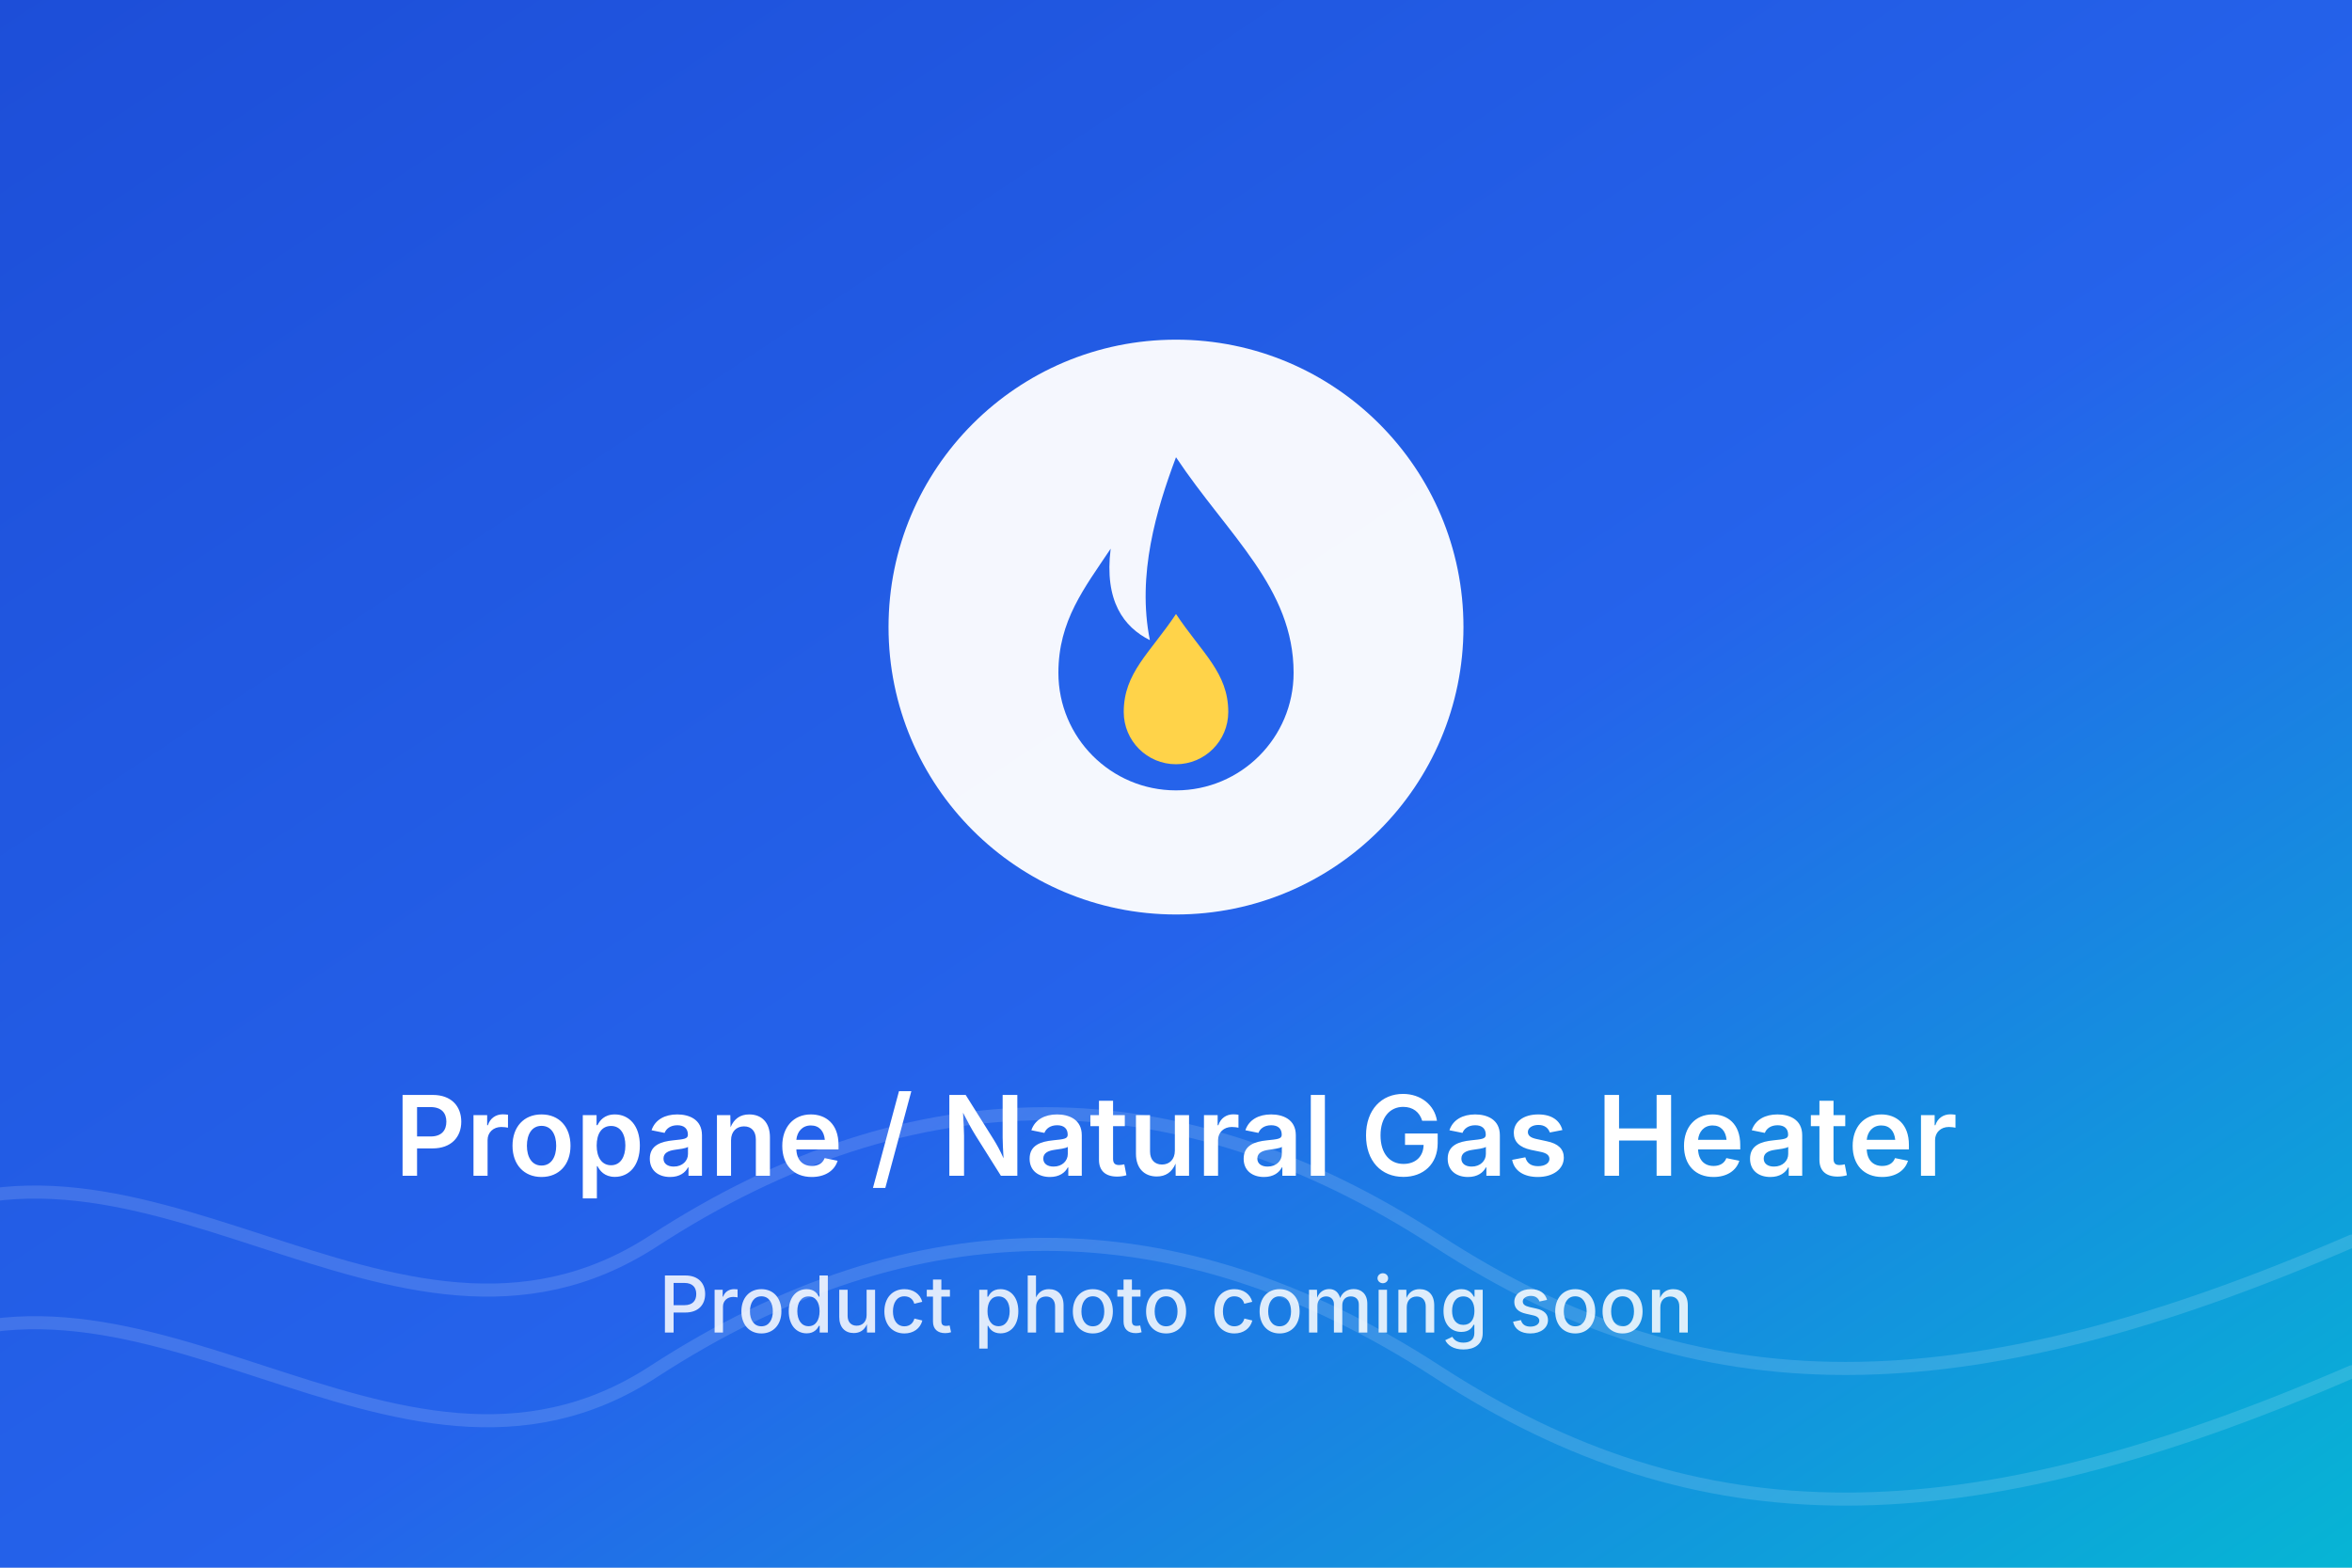
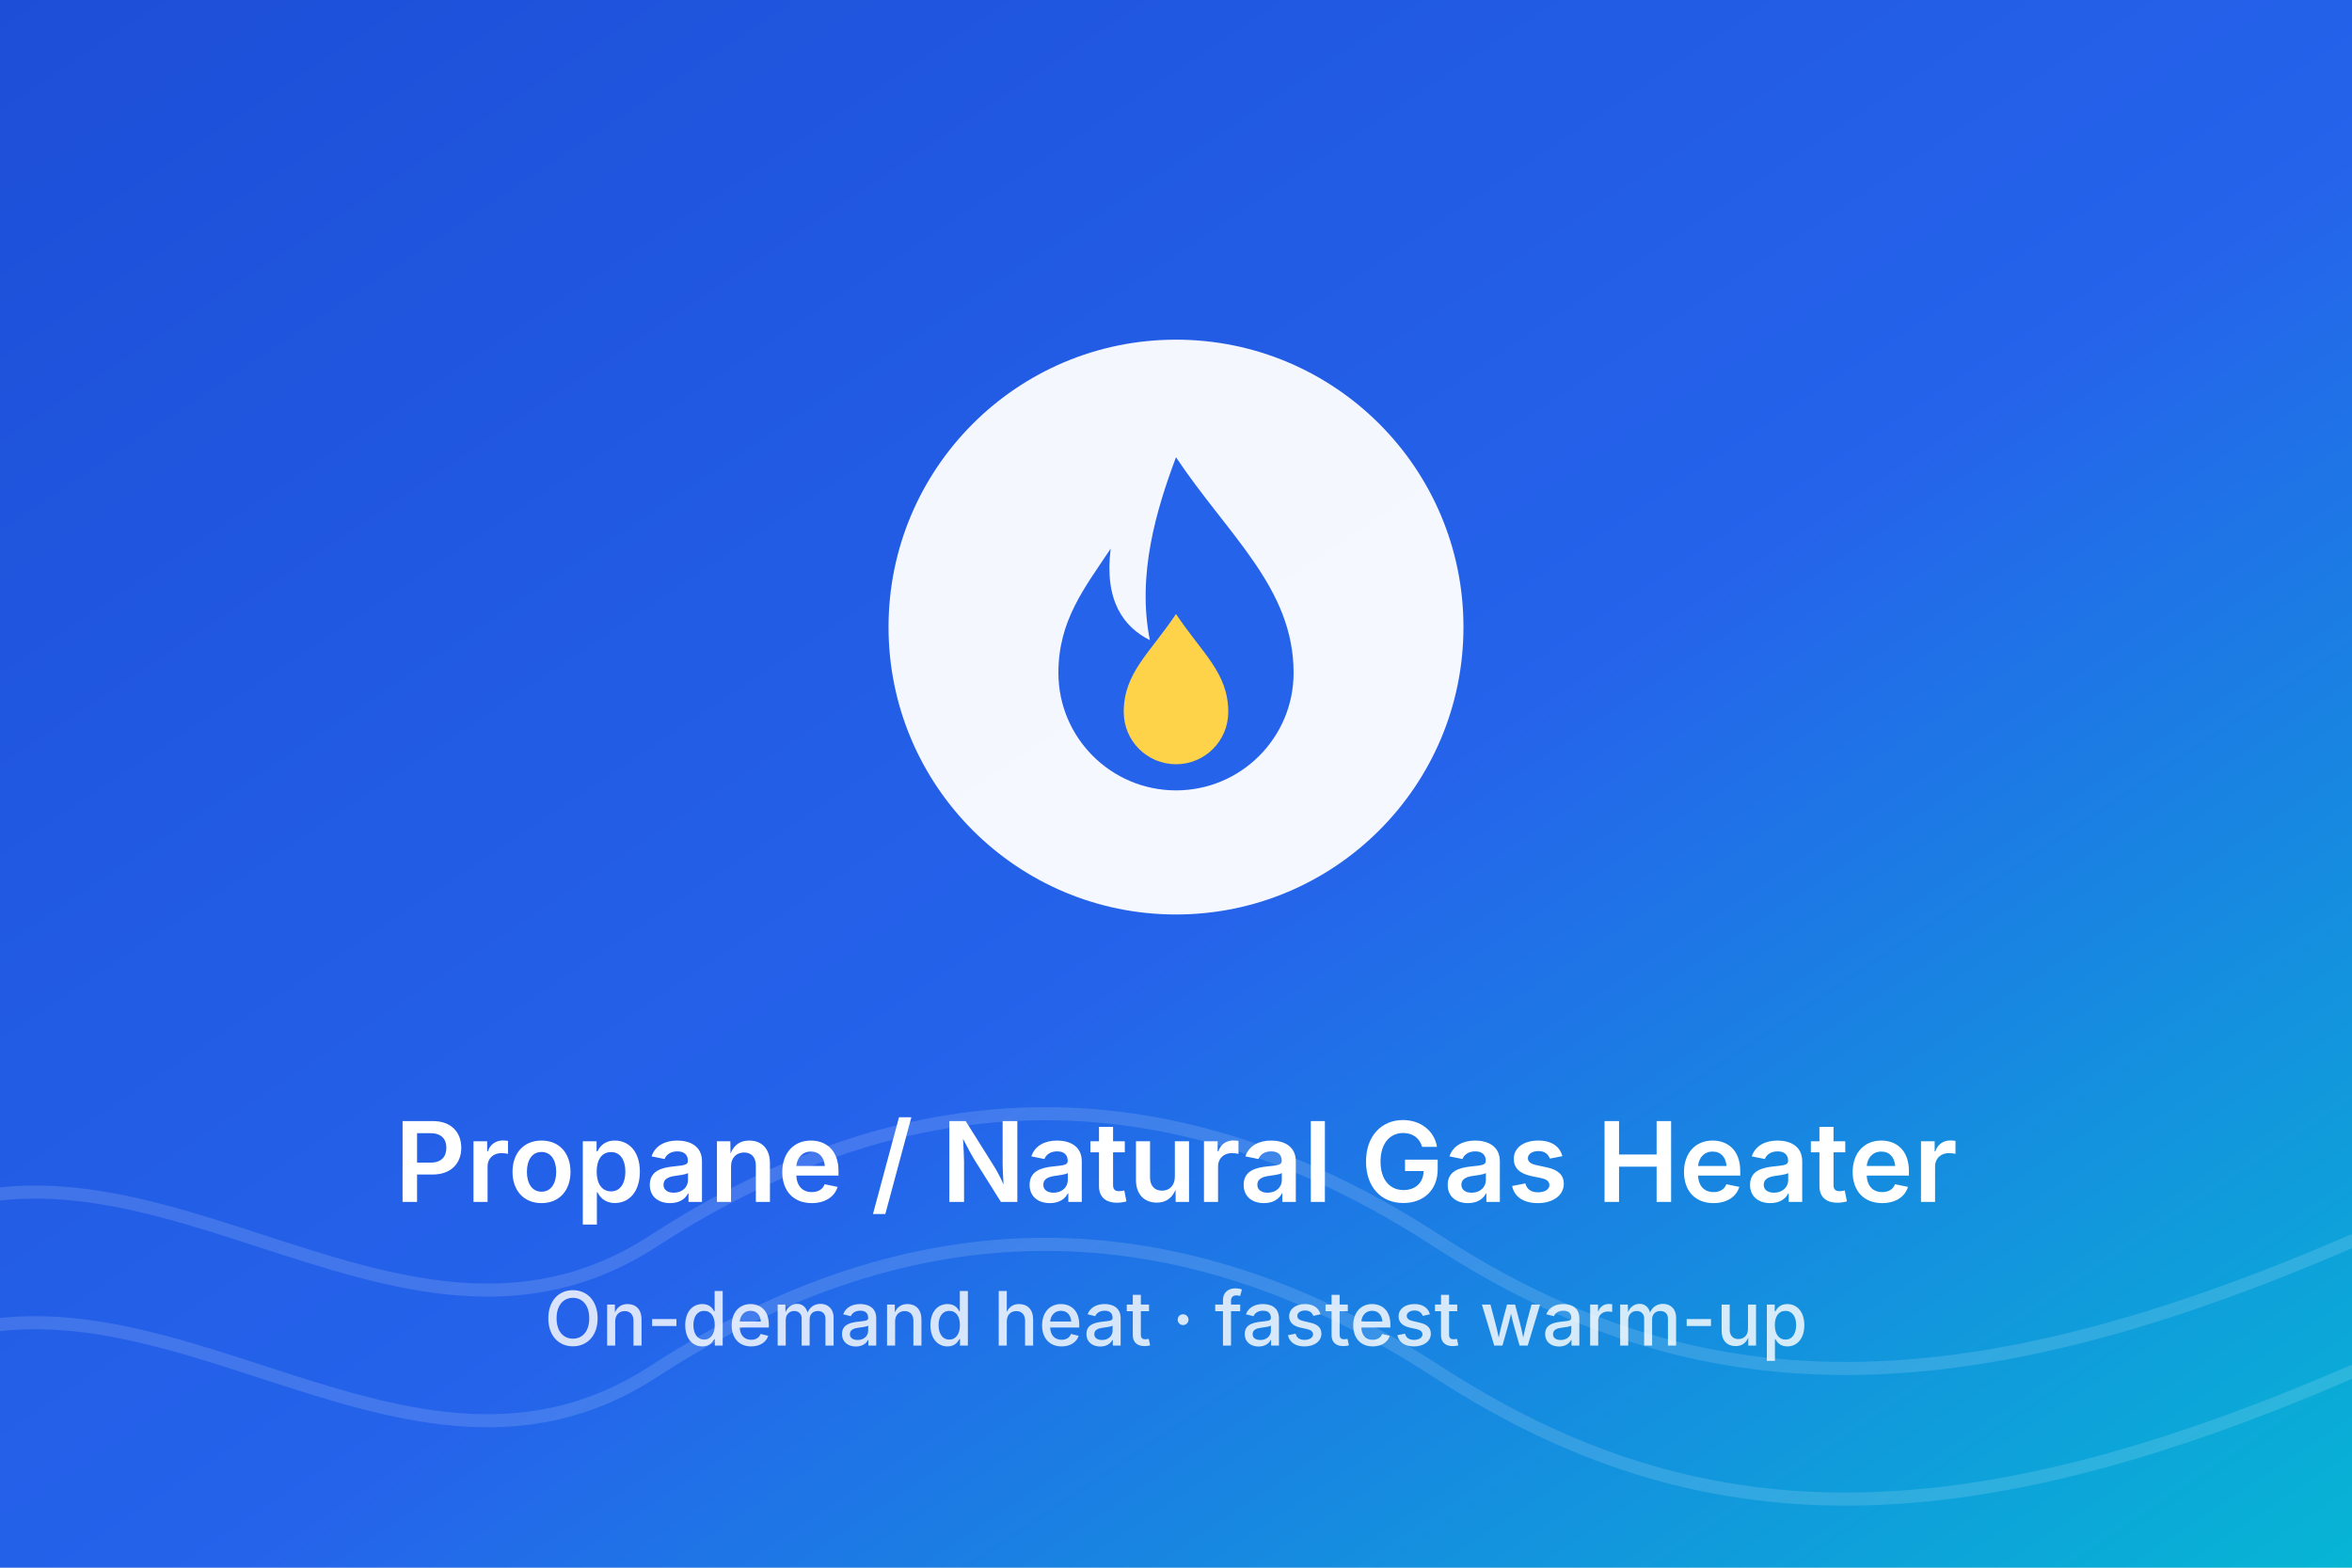
<svg xmlns="http://www.w3.org/2000/svg" viewBox="0 0 360 240" role="img" aria-label="Advanced Propane/Natural Gas Heater — product photo coming soon">
  <defs>
    <linearGradient id="bg" x1="0" y1="0" x2="1" y2="1">
      <stop offset="0" stop-color="#1d4ed8" />
      <stop offset=".55" stop-color="#2563eb" />
      <stop offset="1" stop-color="#06b6d4" />
    </linearGradient>
  </defs>
  <rect width="360" height="240" fill="url(#bg)" />
  <g opacity=".14" stroke="#ffffff" stroke-width="2" fill="none">
    <path d="M-20 190c40-26 80 26 120 0s80-26 120 0 80 26 140 0" stroke-linecap="round" />
    <path d="M-20 210c40-26 80 26 120 0s80-26 120 0 80 26 140 0" stroke-linecap="round" />
  </g>
  <g transform="translate(180 96)">
    <circle r="44" fill="#ffffff" opacity=".95" />
    <path d="M0-26c8 12 18 20 18 33A18 18 0 0 1 0 25 18 18 0 0 1-18 7c0-8 4-13 8-19-1 8 2 12 6 14-2-10 1-20 4-28z" fill="#2563eb" />
    <path d="M0-2c4 6 8 9 8 15A8 8 0 0 1 0 21a8 8 0 0 1-8-8c0-6 4-9 8-15z" fill="#ffd349" />
  </g>
-   <text x="180" y="180" text-anchor="middle" font-family="Inter, system-ui, sans-serif" font-size="17" font-weight="600" fill="#ffffff">Propane / Natural Gas Heater</text>
-   <text x="180" y="204" text-anchor="middle" font-family="Inter, system-ui, sans-serif" font-size="12" font-weight="500" fill="#ffffff" opacity=".85">Product photo coming soon</text>
+   <text x="180" y="184" text-anchor="middle" font-family="Inter, system-ui, sans-serif" font-size="17" font-weight="600" fill="#ffffff">Propane / Natural Gas Heater</text>
+   <text x="180" y="206" text-anchor="middle" font-family="Inter, system-ui, sans-serif" font-size="11.5" font-weight="500" fill="#ffffff" opacity=".82">On-demand heat · fastest warm-up</text>
</svg>
